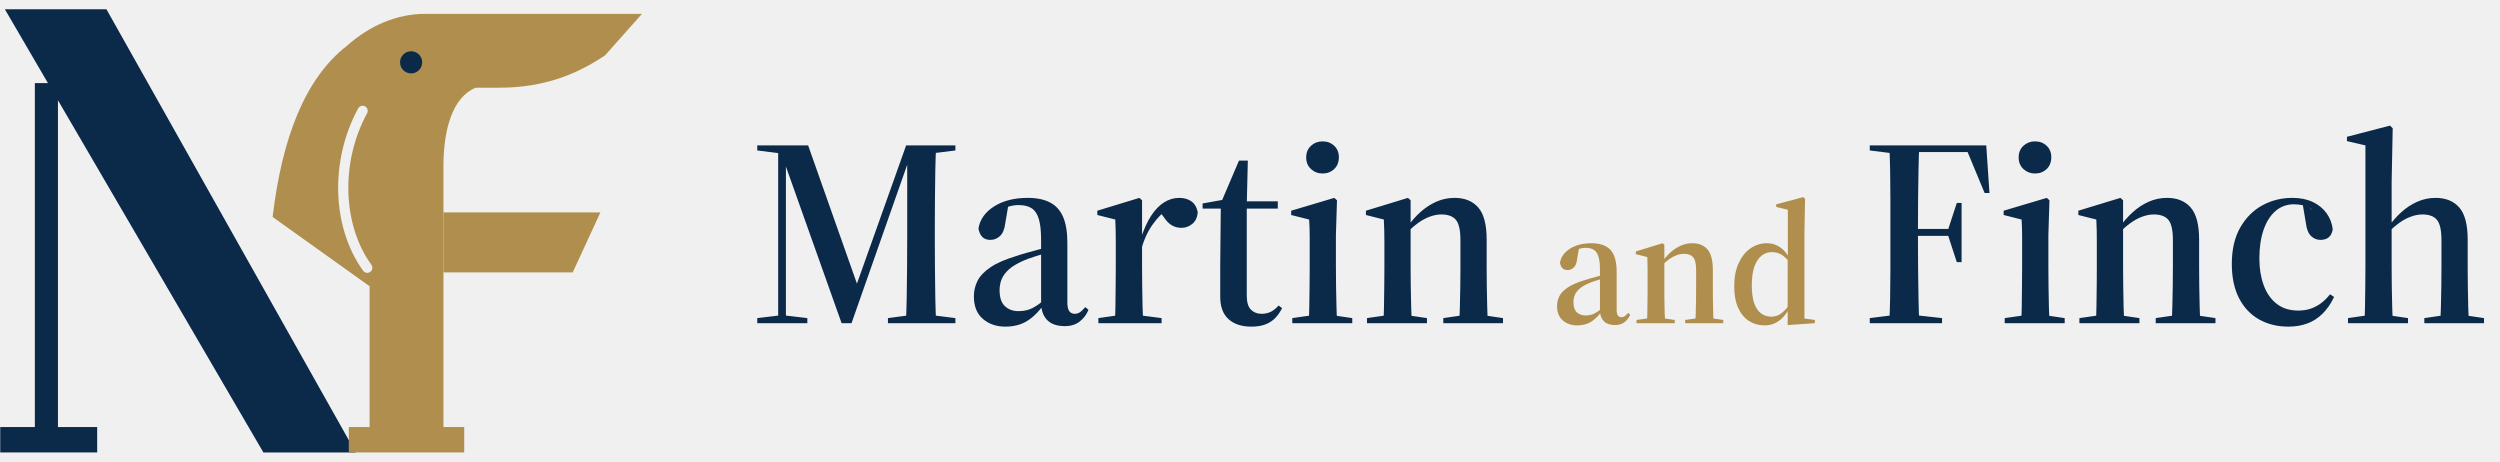
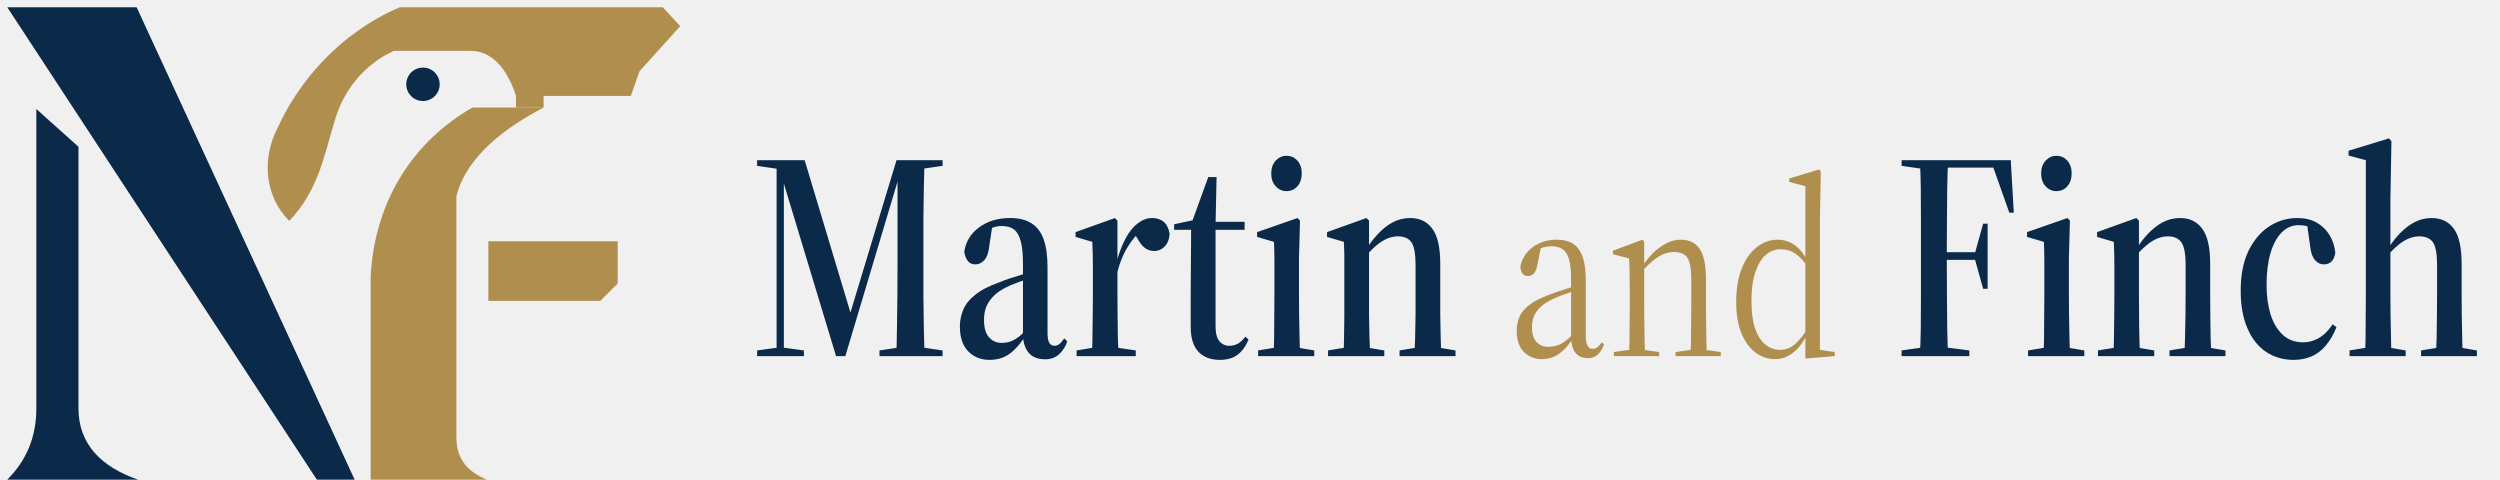
- <svg xmlns="http://www.w3.org/2000/svg" viewBox="0 0 541.4 100" width="2166" height="400" role="img" aria-label="Martin and Finch">
+ <svg xmlns="http://www.w3.org/2000/svg" viewBox="-0.5 -0.5 172 33" width="2064" height="396" role="img" aria-label="Martin and Finch">
  <g fill="#0b2a4a">
-     <path d="M1 2 H23 L77 98 H57 Z" />
-     <path d="M7.5 18 H12.5 V93 H7.5 Z" />
-     <path d="M0 92.5 H21 V98 H0 Z" />
+     <path d="M0 0 H8.9 L23.9 32.5 H21.3 Z" />
+     <path d="M2 7 L4.9 9.6 V27.6 C4.9 30 6.4 31.6 9 32.5 H0 C1.3 31.2 2 29.6 2 27.6 Z" />
  </g>
-   <mask id="mf-wing" maskUnits="userSpaceOnUse" x="0" y="0" width="140" height="100">
-     <rect width="140" height="100" fill="#fff" />
-     <path d="M79.5 58 C73 49 72.5 35 78.5 24" fill="none" stroke="#000" stroke-width="2.2" stroke-linecap="round" />
-   </mask>
-   <g fill="#b08f4e" mask="url(#mf-wing)">
-     <path d="M80 93 V62 L59 47 C61 30 66 17 75 10 C80 5.5 86 3 92 3 H139 L131 12 C125 16 118 19 108 19 H103 C98 21 96 28 96 36 V93 Z" />
-     <path d="M96 46 H130 L124 59 H96 Z" />
-     <path d="M75.5 92.5 H100.5 V98 H75.5 Z" />
+   <g fill="#b08f4e">
+     <path d="M19.4 14.7 C17.7 13 17.5 10.4 18.6 8.3 C20 5.2 22.8 1.8 27 0 H45.1 L46.3 1.3 L43.5 4.4 L42.9 6.1 H36.9 V6.9 H35 V6.1 C34.4 4.2 33.3 3 31.9 3 H26.6 C24.6 3.9 23.1 5.7 22.5 7.9 C21.8 10.2 21.4 12.6 19.4 14.7 Z" />
+     <path d="M32 6.9 H36.9 C34.4 8.2 31.6 10.2 30.9 13 V29.6 C30.9 31.2 31.8 32 33 32.5 H25 V18.5 C25.3 13.2 28 9.2 32 6.9 Z" />
+     <path d="M33.1 16.1 H42 V19 L40.8 20.2 H33.1 Z" />
  </g>
-   <circle cx="89" cy="13.5" r="2.4" fill="#0b2a4a" />
-   <path fill="#0b2a4a" d="M174.82 70L163.97 70L163.97 68.90L168.84 68.32L169.89 68.32L174.82 68.90L174.82 70ZM169.95 33.34L163.97 32.59L163.97 31.49L170.12 31.49L170.12 33.34L169.95 33.34ZM170.18 70L168.50 70L168.50 32.36L170.18 32.36L170.18 49.53L170.18 70ZM184.39 70L182.24 70L169.95 35.43L169.02 35.43L169.02 31.49L174.99 31.49L186.07 62.87L185.08 62.87L185.26 62.29L196.22 31.49L197.26 31.49L197.26 34.50L196.92 34.50L196.68 35.03L184.39 70ZM206.89 70L192.28 70L192.28 68.90L198.02 68.14L200.86 68.14L206.89 68.90L206.89 70ZM202.72 70L196.16 70Q196.28 67.68 196.34 64.61Q196.39 61.53 196.42 58.20Q196.45 54.86 196.45 51.85L196.45 51.85L196.45 31.49L202.72 31.49Q202.60 33.81 202.54 36.82Q202.48 39.84 202.46 43.06Q202.43 46.28 202.43 49.29L202.43 49.29L202.43 51.85Q202.43 54.86 202.46 58.20Q202.48 61.53 202.54 64.61Q202.60 67.68 202.72 70L202.72 70ZM200.86 33.34L198.02 33.34L198.02 31.49L206.89 31.49L206.89 32.59L200.86 33.34ZM217.74 70.75L217.74 70.75Q214.78 70.75 212.84 69.07Q210.89 67.39 210.89 64.20L210.89 64.20Q210.89 62.40 211.68 60.84Q212.46 59.27 214.46 57.91Q216.46 56.54 220.12 55.44L220.12 55.44Q221.10 55.09 222.38 54.75Q223.65 54.40 225.25 53.96Q226.84 53.53 228.58 53.12L228.58 53.12L228.58 54.17Q225.97 54.98 224.20 55.53Q222.44 56.08 221.57 56.49L221.57 56.49Q219.59 57.36 218.49 58.34Q217.39 59.33 216.93 60.43Q216.46 61.53 216.46 62.87L216.46 62.87Q216.46 65.24 217.62 66.32Q218.78 67.39 220.52 67.39L220.52 67.39Q221.62 67.39 222.55 67.13Q223.48 66.87 224.58 66.14Q225.68 65.42 227.13 63.97L227.13 63.97L227.60 66.23L225.86 66.23Q224.64 67.85 223.36 68.87Q222.09 69.88 220.70 70.32Q219.30 70.75 217.74 70.75ZM230.61 70.64L230.61 70.64Q228.12 70.64 226.84 69.39Q225.57 68.14 225.45 65.94L225.45 65.94L225.45 65.77L225.45 51.90Q225.45 49.06 224.96 47.44Q224.47 45.81 223.42 45.12Q222.38 44.42 220.58 44.42L220.58 44.42Q219.59 44.42 218.67 44.68Q217.74 44.94 216.75 45.29L216.75 45.29L218.43 44.02L217.68 48.42Q217.45 50.28 216.55 51.12Q215.65 51.96 214.49 51.96L214.49 51.96Q213.33 51.96 212.72 51.32Q212.11 50.69 211.88 49.53L211.88 49.53Q212.34 46.57 215.27 44.71Q218.20 42.86 222.55 42.86L222.55 42.86Q225.51 42.86 227.42 43.87Q229.34 44.89 230.24 47.03Q231.14 49.18 231.14 52.54L231.14 52.54L231.14 65.48Q231.14 66.87 231.57 67.42Q232.01 67.97 232.70 67.97L232.70 67.97Q233.34 67.97 233.83 67.65Q234.33 67.33 235.02 66.52L235.02 66.52L235.72 67.10Q235.08 68.67 233.80 69.65Q232.53 70.64 230.61 70.64ZM251.55 70L237.86 70L237.86 68.90L243.14 68.14L245.69 68.14L251.55 68.90L251.55 70ZM247.61 70L241.40 70Q241.52 68.61 241.55 66.43Q241.58 64.26 241.60 61.97Q241.63 59.68 241.63 57.76L241.63 57.76L241.63 55.56Q241.63 53.82 241.63 52.48Q241.63 51.15 241.60 49.96Q241.58 48.77 241.52 47.55L241.52 47.55L237.63 46.57L237.63 45.64L246.74 42.86L247.32 43.38L247.32 51.61L247.32 51.79L247.32 57.76Q247.32 59.68 247.35 61.97Q247.38 64.26 247.43 66.43Q247.49 68.61 247.61 70L247.61 70ZM246.97 54.75L246.97 54.75L246.22 51.73L247.03 51.73Q248.01 48.71 249.26 46.77Q250.51 44.83 252.07 43.84Q253.64 42.86 255.38 42.86L255.38 42.86Q256.89 42.86 257.96 43.58Q259.03 44.31 259.38 45.93L259.38 45.93Q259.27 47.61 258.22 48.48Q257.18 49.35 255.84 49.35L255.84 49.35Q254.74 49.35 253.81 48.83Q252.89 48.31 252.07 47.09L252.07 47.09L250.91 45.52L252.83 45.47Q251.20 46.34 249.49 48.80Q247.78 51.27 246.97 54.75ZM276.72 45.18L267.39 45.18L267.39 43.61L276.72 43.61L276.72 45.18ZM270.98 70.75L270.98 70.75Q267.85 70.75 266.05 69.13Q264.25 67.51 264.25 64.26L264.25 64.26Q264.25 62.52 264.25 61.13Q264.25 59.73 264.25 57.65L264.25 57.65L264.37 45.18L260.43 45.18L260.43 44.07L266.23 43.03L264.25 44.31L268.31 34.79L270.23 34.79L270.00 44.31L270.00 44.71L270.00 64.03Q270.00 66.17 270.90 67.07Q271.79 67.97 273.19 67.97L273.19 67.97Q274.35 67.97 275.25 67.51Q276.14 67.04 276.90 66.17L276.90 66.17L277.65 66.75Q277.01 68.03 276.12 68.93Q275.22 69.83 273.97 70.29Q272.72 70.75 270.98 70.75ZM292.85 70L279.86 70L279.86 68.90L285.13 68.14L287.69 68.14L292.85 68.90L292.85 70ZM289.60 70L283.39 70Q283.51 68.61 283.54 66.43Q283.57 64.26 283.60 61.97Q283.63 59.68 283.63 57.76L283.63 57.76L283.63 55.56Q283.63 52.95 283.63 51.18Q283.63 49.41 283.51 47.55L283.51 47.55L279.62 46.57L279.62 45.64L288.96 42.86L289.54 43.38L289.31 50.86L289.31 57.76Q289.31 59.68 289.34 61.97Q289.37 64.26 289.43 66.43Q289.48 68.61 289.60 70L289.60 70ZM286.41 37.58L286.41 37.58Q284.96 37.58 283.92 36.62Q282.87 35.66 282.87 34.10L282.87 34.10Q282.87 32.53 283.92 31.57Q284.96 30.62 286.41 30.62L286.41 30.62Q287.92 30.62 288.93 31.57Q289.95 32.53 289.95 34.04L289.95 34.04Q289.95 35.66 288.93 36.62Q287.92 37.58 286.41 37.58ZM309.03 70L296.04 70L296.04 68.90L301.32 68.14L303.87 68.14L309.03 68.90L309.03 70ZM305.78 70L299.58 70Q299.69 68.61 299.72 66.43Q299.75 64.26 299.78 61.97Q299.81 59.68 299.81 57.76L299.81 57.76L299.81 55.56Q299.81 53.82 299.81 52.48Q299.81 51.15 299.78 49.96Q299.75 48.77 299.69 47.55L299.69 47.55L295.81 46.57L295.81 45.64L304.91 42.86L305.49 43.38L305.49 49.00L305.49 49.12L305.49 57.76Q305.49 59.68 305.52 61.97Q305.55 64.26 305.61 66.43Q305.67 68.61 305.78 70L305.78 70ZM325.50 70L312.57 70L312.57 68.90L317.79 68.14L320.34 68.14L325.50 68.90L325.50 70ZM322.25 70L315.99 70Q316.11 68.61 316.16 66.43Q316.22 64.26 316.25 61.97Q316.28 59.68 316.28 57.76L316.28 57.76L316.28 52.02Q316.28 48.77 315.29 47.61Q314.31 46.45 312.16 46.45L312.16 46.45Q310.94 46.45 309.67 46.92Q308.39 47.38 307.14 48.28Q305.90 49.18 304.62 50.45L304.62 50.45L304.33 49.29L304.68 49.29Q305.96 47.44 307.55 45.99Q309.15 44.54 311.03 43.70Q312.92 42.86 315.00 42.86L315.00 42.86Q318.31 42.86 320.14 44.94Q321.96 47.03 321.96 51.90L321.96 51.90L321.96 57.76Q321.96 59.68 321.99 61.97Q322.02 64.26 322.08 66.43Q322.14 68.61 322.25 70L322.25 70Z" />
-   <path fill="#b08f4e" d="M341.58 70.48L341.58 70.48Q339.69 70.48 338.45 69.41Q337.21 68.33 337.21 66.30L337.21 66.30Q337.21 65.15 337.71 64.15Q338.21 63.16 339.49 62.29Q340.76 61.42 343.09 60.71L343.09 60.71Q343.72 60.49 344.54 60.27Q345.35 60.05 346.37 59.77Q347.38 59.49 348.50 59.23L348.50 59.23L348.50 59.90Q346.83 60.42 345.70 60.77Q344.57 61.12 344.02 61.38L344.02 61.38Q342.76 61.93 342.06 62.56Q341.35 63.19 341.06 63.90Q340.76 64.60 340.76 65.45L340.76 65.45Q340.76 66.97 341.50 67.65Q342.24 68.33 343.35 68.33L343.35 68.33Q344.06 68.33 344.65 68.17Q345.24 68.00 345.94 67.54Q346.64 67.08 347.57 66.15L347.57 66.15L347.87 67.59L346.76 67.59Q345.98 68.63 345.17 69.28Q344.35 69.93 343.46 70.20Q342.57 70.48 341.58 70.48ZM349.79 70.41L349.79 70.41Q348.20 70.41 347.38 69.61Q346.57 68.82 346.50 67.41L346.50 67.41L346.50 67.30L346.50 58.46Q346.50 56.64 346.18 55.61Q345.87 54.57 345.20 54.13Q344.54 53.68 343.39 53.68L343.39 53.68Q342.76 53.68 342.17 53.85Q341.58 54.02 340.95 54.24L340.95 54.24L342.02 53.42L341.54 56.24Q341.39 57.42 340.82 57.96Q340.24 58.49 339.50 58.49L339.50 58.49Q338.76 58.49 338.38 58.09Q337.99 57.68 337.84 56.94L337.84 56.94Q338.13 55.05 340.00 53.87Q341.87 52.68 344.65 52.68L344.65 52.68Q346.53 52.68 347.75 53.33Q348.98 53.98 349.55 55.35Q350.12 56.72 350.12 58.86L350.12 58.86L350.12 67.11Q350.12 68.00 350.40 68.35Q350.68 68.70 351.12 68.70L351.12 68.70Q351.53 68.70 351.84 68.50Q352.16 68.30 352.60 67.78L352.60 67.78L353.05 68.15Q352.64 69.15 351.82 69.78Q351.01 70.41 349.79 70.41ZM362.70 70L354.42 70L354.42 69.30L357.78 68.82L359.41 68.82L362.70 69.30L362.70 70ZM360.63 70L356.67 70Q356.75 69.11 356.76 67.72Q356.78 66.34 356.80 64.88Q356.82 63.41 356.82 62.19L356.82 62.19L356.82 60.79Q356.82 59.68 356.82 58.83Q356.82 57.98 356.80 57.22Q356.78 56.46 356.75 55.68L356.75 55.68L354.27 55.05L354.27 54.46L360.08 52.68L360.45 53.02L360.45 56.61L360.45 56.68L360.45 62.19Q360.45 63.41 360.46 64.88Q360.48 66.34 360.52 67.72Q360.56 69.11 360.63 70L360.63 70ZM373.21 70L364.96 70L364.96 69.30L368.29 68.82L369.92 68.82L373.21 69.30L373.21 70ZM371.14 70L367.14 70Q367.22 69.11 367.25 67.72Q367.29 66.34 367.31 64.88Q367.33 63.41 367.33 62.19L367.33 62.19L367.33 58.53Q367.33 56.46 366.70 55.72Q366.07 54.98 364.70 54.98L364.70 54.98Q363.92 54.98 363.11 55.27Q362.30 55.57 361.50 56.14Q360.70 56.72 359.89 57.53L359.89 57.53L359.71 56.79L359.93 56.79Q360.74 55.61 361.76 54.68Q362.78 53.76 363.98 53.22Q365.18 52.68 366.51 52.68L366.51 52.68Q368.62 52.68 369.79 54.02Q370.95 55.35 370.95 58.46L370.95 58.46L370.95 62.19Q370.95 63.41 370.97 64.88Q370.99 66.34 371.03 67.72Q371.06 69.11 371.14 70L371.14 70ZM382.13 70.48L382.13 70.48Q380.28 70.48 378.80 69.54Q377.32 68.59 376.45 66.71Q375.58 64.82 375.58 62.01L375.58 62.01Q375.58 59.09 376.54 56.99Q377.50 54.90 379.11 53.79Q380.72 52.68 382.68 52.68L382.68 52.68Q383.68 52.68 384.59 53.05Q385.50 53.42 386.29 54.20Q387.09 54.98 387.72 56.31L387.72 56.31L388.20 56.31L387.86 57.09Q386.72 55.72 385.83 55.16Q384.94 54.61 383.65 54.61L383.65 54.61Q382.50 54.61 381.52 55.37Q380.54 56.13 379.96 57.72Q379.39 59.31 379.39 61.82L379.39 61.82Q379.39 64.23 379.93 65.73Q380.46 67.22 381.44 67.91Q382.42 68.59 383.65 68.59L383.65 68.59Q384.90 68.59 385.90 67.78Q386.90 66.97 387.75 65.71L387.75 65.71L387.97 66.63L387.57 66.63Q387.01 67.78 386.22 68.65Q385.42 69.52 384.40 70Q383.39 70.48 382.13 70.48ZM393.04 70L387.16 70.41L387.16 67.00L387.16 66.89L387.16 56.05L387.20 55.68L387.20 45.43L384.68 44.84L384.68 44.25L390.53 42.69L390.93 43.06L390.79 50.46L390.79 69.00L393.04 69.30L393.04 70Z" />
-   <path fill="#0b2a4a" d="M420.60 70L404.94 70L404.94 68.90L410.97 68.14L413.76 68.14L420.60 68.90L420.60 70ZM415.67 70L409.17 70Q409.29 67.68 409.35 64.61Q409.41 61.53 409.41 58.20Q409.41 54.86 409.41 51.85L409.41 51.85L409.41 49.29Q409.41 46.28 409.41 43.03Q409.41 39.78 409.35 36.80Q409.29 33.81 409.17 31.49L409.17 31.49L415.67 31.49Q415.55 33.81 415.50 36.82Q415.44 39.84 415.41 43.06Q415.38 46.28 415.38 49.29L415.38 49.29L415.38 51.85Q415.38 54.86 415.41 58.20Q415.44 61.53 415.50 64.61Q415.55 67.68 415.67 70L415.67 70ZM422.69 51.09L412.48 51.09L412.48 49.58L422.69 49.58L422.69 51.09ZM424.83 56.78L423.79 56.78L421.88 50.92L421.88 49.82L423.79 43.96L424.83 43.96L424.83 56.78ZM410.97 33.34L404.94 32.59L404.94 31.49L413.76 31.49L413.76 33.34L410.97 33.34ZM430.87 41.81L429.82 41.81L425.82 32.18L427.97 32.94L411.96 32.94L411.96 31.49L430.17 31.49L430.87 41.81ZM447.16 70L434.17 70L434.17 68.90L439.45 68.14L442.00 68.14L447.16 68.90L447.16 70ZM443.92 70L437.71 70Q437.83 68.61 437.86 66.43Q437.88 64.26 437.91 61.97Q437.94 59.68 437.94 57.76L437.94 57.76L437.94 55.56Q437.94 52.95 437.94 51.18Q437.94 49.41 437.83 47.55L437.83 47.55L433.94 46.57L433.94 45.64L443.28 42.86L443.86 43.38L443.63 50.86L443.63 57.76Q443.63 59.68 443.66 61.97Q443.68 64.26 443.74 66.43Q443.80 68.61 443.92 70L443.92 70ZM440.73 37.58L440.73 37.58Q439.28 37.58 438.23 36.62Q437.19 35.66 437.19 34.10L437.19 34.10Q437.19 32.53 438.23 31.57Q439.28 30.62 440.73 30.62L440.73 30.62Q442.23 30.62 443.25 31.57Q444.26 32.53 444.26 34.04L444.26 34.04Q444.26 35.66 443.25 36.62Q442.23 37.58 440.73 37.58ZM463.35 70L450.35 70L450.35 68.90L455.63 68.14L458.18 68.14L463.35 68.90L463.35 70ZM460.10 70L453.89 70Q454.01 68.61 454.04 66.43Q454.07 64.26 454.10 61.97Q454.12 59.68 454.12 57.76L454.12 57.76L454.12 55.56Q454.12 53.82 454.12 52.48Q454.12 51.15 454.10 49.96Q454.07 48.77 454.01 47.55L454.01 47.55L450.12 46.57L450.12 45.64L459.23 42.86L459.81 43.38L459.81 49.00L459.81 49.12L459.81 57.76Q459.81 59.68 459.84 61.97Q459.87 64.26 459.92 66.43Q459.98 68.61 460.10 70L460.10 70ZM479.82 70L466.88 70L466.88 68.90L472.10 68.14L474.66 68.14L479.82 68.90L479.82 70ZM476.57 70L470.31 70Q470.42 68.61 470.48 66.43Q470.54 64.26 470.57 61.97Q470.60 59.68 470.60 57.76L470.60 57.76L470.60 52.02Q470.60 48.77 469.61 47.61Q468.62 46.45 466.48 46.45L466.48 46.45Q465.26 46.45 463.98 46.92Q462.71 47.38 461.46 48.28Q460.21 49.18 458.94 50.45L458.94 50.45L458.65 49.29L459.00 49.29Q460.27 47.44 461.87 45.99Q463.46 44.54 465.35 43.70Q467.23 42.86 469.32 42.86L469.32 42.86Q472.63 42.86 474.45 44.94Q476.28 47.03 476.28 51.90L476.28 51.90L476.28 57.76Q476.28 59.68 476.31 61.97Q476.34 64.26 476.40 66.43Q476.45 68.61 476.57 70L476.57 70ZM495.59 70.75L495.59 70.75Q492.06 70.75 489.27 69.19Q486.49 67.62 484.92 64.58Q483.36 61.53 483.36 57.18L483.36 57.18Q483.36 52.48 485.18 49.29Q487.01 46.10 489.97 44.48Q492.93 42.86 496.46 42.86L496.46 42.86Q499.02 42.86 500.90 43.75Q502.79 44.65 503.89 46.19Q504.99 47.73 505.22 49.64L505.22 49.64Q505.05 50.80 504.38 51.38Q503.71 51.96 502.55 51.96L502.55 51.96Q501.39 51.96 500.52 51.12Q499.65 50.28 499.42 48.42L499.42 48.42L498.67 43.96L500.99 45.58Q500.00 44.71 498.90 44.48Q497.80 44.25 496.81 44.25L496.81 44.25Q494.55 44.25 492.87 45.67Q491.19 47.09 490.26 49.73Q489.33 52.37 489.33 56.02L489.33 56.02Q489.33 59.21 490.26 61.76Q491.19 64.32 493.07 65.80Q494.96 67.27 497.74 67.27L497.74 67.27Q499.25 67.27 500.50 66.84Q501.74 66.40 502.76 65.62Q503.77 64.84 504.64 63.74L504.64 63.74L505.51 64.32Q504.47 66.52 502.99 67.97Q501.51 69.42 499.65 70.09Q497.80 70.75 495.59 70.75ZM521.52 70L508.53 70L508.53 68.90L513.81 68.14L516.36 68.14L521.52 68.90L521.52 70ZM518.27 70L512.07 70Q512.18 68.61 512.21 66.43Q512.24 64.26 512.27 61.97Q512.30 59.68 512.30 57.76L512.30 57.76L512.30 31.49L508.30 30.56L508.30 29.63L517.63 27.20L518.21 27.78L517.98 39.38L517.98 48.77L517.98 48.89L517.98 57.76Q517.98 59.68 518.01 61.97Q518.04 64.26 518.10 66.43Q518.16 68.61 518.27 70L518.27 70ZM537.99 70L525.06 70L525.06 68.90L530.28 68.14L532.83 68.14L537.99 68.90L537.99 70ZM534.74 70L528.48 70Q528.60 68.61 528.65 66.43Q528.71 64.26 528.74 61.97Q528.77 59.68 528.77 57.76L528.77 57.76L528.77 52.02Q528.77 48.77 527.78 47.61Q526.80 46.45 524.65 46.45L524.65 46.45Q523.43 46.45 522.16 46.92Q520.88 47.38 519.63 48.28Q518.39 49.18 517.11 50.45L517.11 50.45L516.82 49.29L517.17 49.29Q518.45 47.44 520.04 45.99Q521.64 44.54 523.52 43.70Q525.41 42.86 527.49 42.86L527.49 42.86Q530.80 42.86 532.63 44.94Q534.45 47.03 534.45 51.90L534.45 51.90L534.45 57.76Q534.45 59.68 534.48 61.97Q534.51 64.26 534.57 66.43Q534.63 68.61 534.74 70L534.74 70Z" />
+   <circle cx="28.6" cy="5.3" r="1.15" fill="#0b2a4a" />
+   <path fill="#0b2a4a" d="M54.81 24.00L51.59 24.00L51.59 23.61L53.04 23.41L53.35 23.41L54.81 23.61L54.81 24.00ZM53.36 11.17L51.59 10.91L51.59 10.52L53.42 10.52L53.42 11.17L53.36 11.17ZM53.43 24.00L52.93 24.00L52.93 10.83L53.43 10.83L53.43 16.83L53.43 24.00ZM57.66 24.00L57.02 24.00L53.36 11.90L53.09 11.90L53.09 10.52L54.86 10.52L58.16 21.50L57.87 21.50L57.92 21.30L61.18 10.52L61.49 10.52L61.49 11.58L61.39 11.58L61.32 11.76L57.66 24.00ZM64.35 24.00L60.01 24.00L60.01 23.61L61.71 23.35L62.56 23.35L64.35 23.61L64.35 24.00ZM63.11 24.00L61.16 24.00Q61.20 23.19 61.21 22.11Q61.23 21.04 61.24 19.87Q61.25 18.70 61.25 17.65L61.25 17.65L61.25 10.52L63.11 10.52Q63.08 11.33 63.06 12.39Q63.04 13.44 63.03 14.57Q63.03 15.70 63.03 16.75L63.03 16.75L63.03 17.65Q63.03 18.70 63.03 19.87Q63.04 21.04 63.06 22.11Q63.08 23.19 63.11 24.00L63.11 24.00ZM62.56 11.17L61.71 11.17L61.71 10.52L64.35 10.52L64.35 10.91L62.56 11.17ZM67.58 24.26L67.58 24.26Q66.70 24.26 66.12 23.68Q65.54 23.09 65.54 21.97L65.54 21.97Q65.54 21.34 65.78 20.79Q66.01 20.24 66.61 19.77Q67.20 19.29 68.29 18.91L68.29 18.91Q68.58 18.78 68.96 18.66Q69.34 18.54 69.82 18.39Q70.29 18.24 70.81 18.09L70.81 18.09L70.81 18.46Q70.03 18.74 69.50 18.94Q68.98 19.13 68.72 19.27L68.72 19.27Q68.13 19.57 67.81 19.92Q67.48 20.27 67.34 20.65Q67.20 21.04 67.20 21.50L67.20 21.50Q67.20 22.34 67.55 22.71Q67.89 23.09 68.41 23.09L68.41 23.09Q68.74 23.09 69.01 23.00Q69.29 22.90 69.62 22.65Q69.94 22.40 70.38 21.89L70.38 21.89L70.51 22.68L70.00 22.68Q69.63 23.25 69.25 23.60Q68.87 23.96 68.46 24.11Q68.05 24.26 67.58 24.26ZM71.41 24.22L71.41 24.22Q70.67 24.22 70.29 23.79Q69.91 23.35 69.88 22.58L69.88 22.58L69.88 22.52L69.88 17.67Q69.88 16.67 69.73 16.10Q69.58 15.54 69.27 15.29Q68.96 15.05 68.43 15.05L68.43 15.05Q68.13 15.05 67.86 15.14Q67.58 15.23 67.29 15.35L67.29 15.35L67.79 14.91L67.56 16.45Q67.49 17.10 67.23 17.39Q66.96 17.69 66.61 17.69L66.61 17.69Q66.27 17.69 66.09 17.46Q65.91 17.24 65.84 16.83L65.84 16.83Q65.98 15.80 66.85 15.15Q67.72 14.50 69.01 14.50L69.01 14.50Q69.89 14.50 70.46 14.86Q71.03 15.21 71.30 15.96Q71.57 16.71 71.57 17.89L71.57 17.89L71.57 22.42Q71.57 22.90 71.70 23.10Q71.83 23.29 72.03 23.29L72.03 23.29Q72.22 23.29 72.37 23.18Q72.52 23.07 72.72 22.78L72.72 22.78L72.93 22.99Q72.74 23.53 72.36 23.88Q71.98 24.22 71.41 24.22ZM77.64 24.00L73.57 24.00L73.57 23.61L75.14 23.35L75.90 23.35L77.64 23.61L77.64 24.00ZM76.47 24.00L74.62 24.00Q74.65 23.51 74.66 22.75Q74.67 21.99 74.68 21.19Q74.69 20.39 74.69 19.72L74.69 19.72L74.69 18.95Q74.69 18.34 74.69 17.87Q74.69 17.40 74.68 16.99Q74.67 16.57 74.65 16.14L74.65 16.14L73.50 15.80L73.50 15.47L76.21 14.50L76.38 14.68L76.38 17.57L76.38 17.63L76.38 19.72Q76.38 20.39 76.39 21.19Q76.40 21.99 76.41 22.75Q76.43 23.51 76.47 24.00L76.47 24.00ZM76.28 18.66L76.28 18.66L76.05 17.61L76.29 17.61Q76.59 16.55 76.96 15.87Q77.33 15.19 77.80 14.85Q78.26 14.50 78.78 14.50L78.78 14.50Q79.23 14.50 79.55 14.75Q79.87 15.01 79.97 15.58L79.97 15.58Q79.93 16.16 79.62 16.47Q79.31 16.77 78.92 16.77L78.92 16.77Q78.59 16.77 78.31 16.59Q78.04 16.41 77.80 15.98L77.80 15.98L77.45 15.43L78.02 15.41Q77.54 15.72 77.03 16.58Q76.52 17.44 76.28 18.66ZM85.13 15.31L82.35 15.31L82.35 14.76L85.13 14.76L85.13 15.31ZM83.42 24.26L83.42 24.26Q82.49 24.26 81.95 23.70Q81.42 23.13 81.42 21.99L81.42 21.99Q81.42 21.38 81.42 20.89Q81.42 20.41 81.42 19.68L81.42 19.68L81.45 15.31L80.28 15.31L80.28 14.93L82.00 14.56L81.42 15.01L82.63 11.68L83.20 11.68L83.13 15.01L83.13 15.15L83.13 21.91Q83.13 22.66 83.39 22.97Q83.66 23.29 84.08 23.29L84.08 23.29Q84.42 23.29 84.69 23.13Q84.96 22.96 85.18 22.66L85.18 22.66L85.40 22.86Q85.21 23.31 84.95 23.62Q84.68 23.94 84.31 24.10Q83.94 24.26 83.42 24.26ZM89.92 24.00L86.06 24.00L86.06 23.61L87.63 23.35L88.39 23.35L89.92 23.61L89.92 24.00ZM88.96 24.00L87.11 24.00Q87.15 23.51 87.16 22.75Q87.16 21.99 87.17 21.19Q87.18 20.39 87.18 19.72L87.18 19.72L87.18 18.95Q87.18 18.03 87.18 17.41Q87.18 16.79 87.15 16.14L87.15 16.14L85.99 15.80L85.99 15.47L88.77 14.50L88.94 14.68L88.87 17.30L88.87 19.72Q88.87 20.39 88.88 21.19Q88.89 21.99 88.91 22.75Q88.92 23.51 88.96 24.00L88.96 24.00ZM88.01 12.65L88.01 12.65Q87.58 12.65 87.27 12.32Q86.96 11.98 86.96 11.44L86.96 11.44Q86.96 10.89 87.27 10.55Q87.58 10.22 88.01 10.22L88.01 10.22Q88.46 10.22 88.76 10.55Q89.06 10.89 89.06 11.41L89.06 11.41Q89.06 11.98 88.76 12.32Q88.46 12.65 88.01 12.65ZM94.74 24.00L90.87 24.00L90.87 23.61L92.44 23.35L93.20 23.35L94.74 23.61L94.74 24.00ZM93.77 24.00L91.93 24.00Q91.96 23.51 91.97 22.75Q91.98 21.99 91.99 21.19Q91.99 20.39 91.99 19.72L91.99 19.72L91.99 18.95Q91.99 18.34 91.99 17.87Q91.99 17.40 91.99 16.99Q91.98 16.57 91.96 16.14L91.96 16.14L90.80 15.80L90.80 15.47L93.51 14.50L93.69 14.68L93.69 16.65L93.69 16.69L93.69 19.72Q93.69 20.39 93.69 21.19Q93.70 21.99 93.72 22.75Q93.74 23.51 93.77 24.00L93.77 24.00ZM99.64 24.00L95.79 24.00L95.79 23.61L97.34 23.35L98.10 23.35L99.64 23.61L99.64 24.00ZM98.67 24.00L96.81 24.00Q96.84 23.51 96.86 22.75Q96.88 21.99 96.89 21.19Q96.89 20.39 96.89 19.72L96.89 19.72L96.89 17.71Q96.89 16.57 96.60 16.16Q96.31 15.76 95.67 15.76L95.67 15.76Q95.31 15.76 94.93 15.92Q94.55 16.08 94.18 16.40Q93.81 16.71 93.43 17.16L93.43 17.16L93.34 16.75L93.44 16.75Q93.82 16.10 94.30 15.60Q94.77 15.09 95.33 14.79Q95.89 14.50 96.52 14.50L96.52 14.50Q97.50 14.50 98.04 15.23Q98.59 15.96 98.59 17.67L98.59 17.67L98.59 19.72Q98.59 20.39 98.59 21.19Q98.60 21.99 98.62 22.75Q98.64 23.51 98.67 24.00L98.67 24.00Z" />
+   <path fill="#b08f4e" d="M105.59 24.21L105.59 24.21Q104.86 24.21 104.35 23.72Q103.85 23.22 103.85 22.27L103.85 22.27Q103.85 21.79 104.01 21.36Q104.18 20.93 104.64 20.54Q105.10 20.15 106.00 19.81L106.00 19.81Q106.22 19.72 106.52 19.62Q106.82 19.51 107.23 19.38Q107.63 19.25 108.15 19.11L108.15 19.11L108.15 19.39Q107.40 19.65 106.94 19.82Q106.49 19.99 106.28 20.10L106.28 20.10Q105.66 20.41 105.37 20.74Q105.08 21.07 104.99 21.38Q104.90 21.69 104.90 21.98L104.90 21.98Q104.90 22.72 105.22 23.04Q105.54 23.36 106.02 23.36L106.02 23.36Q106.34 23.36 106.62 23.27Q106.91 23.19 107.23 22.94Q107.56 22.69 108.01 22.17L108.01 22.17L108.12 22.83L107.68 22.83Q107.37 23.31 107.03 23.62Q106.70 23.93 106.34 24.07Q105.97 24.21 105.59 24.21ZM108.75 24.14L108.75 24.14Q108.18 24.14 107.89 23.77Q107.60 23.40 107.59 22.71L107.59 22.71L107.59 22.67L107.59 18.68Q107.59 17.84 107.45 17.35Q107.31 16.85 107.01 16.65Q106.71 16.44 106.24 16.44L106.24 16.44Q105.96 16.44 105.69 16.52Q105.42 16.59 105.13 16.71L105.13 16.71L105.54 16.39L105.26 17.77Q105.20 18.11 105.04 18.30Q104.87 18.49 104.62 18.49L104.62 18.49Q104.37 18.49 104.25 18.32Q104.13 18.15 104.10 17.85L104.10 17.85Q104.26 17.01 104.96 16.50Q105.66 15.99 106.61 15.99L106.61 15.99Q107.29 15.99 107.73 16.27Q108.17 16.56 108.38 17.16Q108.60 17.77 108.60 18.72L108.60 18.72L108.60 22.57Q108.60 23.10 108.73 23.30Q108.85 23.50 109.06 23.50L109.06 23.50Q109.25 23.50 109.39 23.40Q109.52 23.29 109.71 23.05L109.71 23.05L109.86 23.19Q109.71 23.60 109.45 23.87Q109.18 24.14 108.75 24.14ZM113.65 24.00L110.53 24.00L110.53 23.72L111.95 23.52L112.24 23.52L113.65 23.72L113.65 24.00ZM112.68 24.00L111.57 24.00Q111.60 23.60 111.61 22.95Q111.61 22.29 111.62 21.59Q111.63 20.89 111.63 20.34L111.63 20.34L111.63 19.55Q111.63 19.06 111.62 18.68Q111.61 18.30 111.61 17.97Q111.60 17.63 111.58 17.28L111.58 17.28L110.47 16.99L110.47 16.75L112.50 15.99L112.62 16.13L112.62 17.82L112.62 17.85L112.62 20.34Q112.62 20.89 112.63 21.59Q112.64 22.29 112.65 22.95Q112.67 23.60 112.68 24.00L112.68 24.00ZM117.89 24.00L114.78 24.00L114.78 23.72L116.20 23.52L116.47 23.52L117.89 23.72L117.89 24.00ZM116.93 24.00L115.80 24.00Q115.83 23.60 115.84 22.95Q115.84 22.29 115.85 21.59Q115.86 20.89 115.86 20.34L115.86 20.34L115.86 18.73Q115.86 17.61 115.58 17.22Q115.31 16.84 114.66 16.84L114.66 16.84Q114.30 16.84 113.95 16.98Q113.60 17.13 113.25 17.41Q112.90 17.70 112.52 18.10L112.52 18.10L112.40 17.85L112.46 17.85Q112.76 17.41 113.17 16.97Q113.59 16.54 114.09 16.27Q114.60 15.99 115.13 15.99L115.13 15.99Q115.98 15.99 116.42 16.60Q116.87 17.22 116.87 18.73L116.87 18.73L116.87 20.34Q116.87 20.89 116.88 21.59Q116.88 22.29 116.90 22.95Q116.91 23.60 116.93 24.00L116.93 24.00ZM121.63 24.21L121.63 24.21Q120.91 24.21 120.30 23.77Q119.69 23.33 119.32 22.45Q118.95 21.58 118.95 20.27L118.95 20.27Q118.95 18.91 119.34 17.95Q119.73 16.99 120.39 16.49Q121.04 15.99 121.81 15.99L121.81 15.99Q122.21 15.99 122.59 16.15Q122.97 16.30 123.30 16.65Q123.64 16.99 123.91 17.58L123.91 17.58L124.11 17.58L124.01 18.01Q123.46 17.25 123.02 16.95Q122.58 16.65 121.98 16.65L121.98 16.65Q121.44 16.65 120.99 17.03Q120.54 17.42 120.27 18.22Q120.00 19.01 120.00 20.20L120.00 20.20Q120.00 21.36 120.25 22.10Q120.51 22.84 120.96 23.21Q121.41 23.57 121.98 23.57L121.98 23.57Q122.58 23.57 123.06 23.12Q123.53 22.67 123.95 21.96L123.95 21.96L124.04 22.46L123.85 22.46Q123.62 22.95 123.30 23.34Q122.97 23.74 122.55 23.97Q122.14 24.21 121.63 24.21ZM125.73 24.00L123.71 24.17L123.71 22.53L123.71 22.48L123.71 17.51L123.71 17.37L123.71 12.31L122.60 12.02L122.60 11.78L124.65 11.16L124.77 11.29L124.71 14.68L124.71 23.57L125.73 23.72L125.73 24.00Z" />
+   <path fill="#0b2a4a" d="M134.99 24.00L130.33 24.00L130.33 23.61L132.13 23.35L132.96 23.35L134.99 23.61L134.99 24.00ZM133.53 24.00L131.59 24.00Q131.63 23.19 131.65 22.11Q131.66 21.04 131.66 19.87Q131.66 18.70 131.66 17.65L131.66 17.65L131.66 16.75Q131.66 15.70 131.66 14.56Q131.66 13.42 131.65 12.38Q131.63 11.33 131.59 10.52L131.59 10.52L133.53 10.52Q133.49 11.33 133.47 12.39Q133.46 13.44 133.45 14.57Q133.44 15.70 133.44 16.75L133.44 16.75L133.44 17.65Q133.44 18.70 133.45 19.87Q133.46 21.04 133.47 22.11Q133.49 23.19 133.53 24.00L133.53 24.00ZM135.61 17.38L132.58 17.38L132.58 16.85L135.61 16.85L135.61 17.38ZM136.25 19.37L135.94 19.37L135.37 17.32L135.37 16.94L135.94 14.89L136.25 14.89L136.25 19.37ZM132.13 11.17L130.33 10.91L130.33 10.52L132.96 10.52L132.96 11.17L132.13 11.17ZM138.05 14.13L137.74 14.13L136.55 10.77L137.18 11.03L132.42 11.03L132.42 10.52L137.84 10.52L138.05 14.13ZM142.90 24.00L139.03 24.00L139.03 23.61L140.60 23.35L141.36 23.35L142.90 23.61L142.90 24.00ZM141.93 24.00L140.08 24.00Q140.12 23.51 140.13 22.75Q140.13 21.99 140.14 21.19Q140.15 20.39 140.15 19.72L140.15 19.72L140.15 18.95Q140.15 18.03 140.15 17.41Q140.15 16.79 140.12 16.14L140.12 16.14L138.96 15.80L138.96 15.47L141.74 14.50L141.91 14.68L141.84 17.30L141.84 19.72Q141.84 20.39 141.85 21.19Q141.86 21.99 141.88 22.75Q141.89 23.51 141.93 24.00L141.93 24.00ZM140.98 12.65L140.98 12.65Q140.55 12.65 140.24 12.32Q139.93 11.98 139.93 11.44L139.93 11.44Q139.93 10.89 140.24 10.55Q140.55 10.22 140.98 10.22L140.98 10.22Q141.43 10.22 141.73 10.55Q142.03 10.89 142.03 11.41L142.03 11.41Q142.03 11.98 141.73 12.32Q141.43 12.65 140.98 12.65ZM147.71 24.00L143.84 24.00L143.84 23.61L145.41 23.35L146.17 23.35L147.71 23.61L147.71 24.00ZM146.74 24.00L144.90 24.00Q144.93 23.51 144.94 22.75Q144.95 21.99 144.96 21.19Q144.97 20.39 144.97 19.72L144.97 19.72L144.97 18.95Q144.97 18.34 144.97 17.87Q144.97 17.40 144.96 16.99Q144.95 16.57 144.93 16.14L144.93 16.14L143.78 15.80L143.78 15.47L146.48 14.50L146.66 14.68L146.66 16.65L146.66 16.69L146.66 19.72Q146.66 20.39 146.67 21.19Q146.67 21.99 146.69 22.75Q146.71 23.51 146.74 24.00L146.74 24.00ZM152.61 24.00L148.76 24.00L148.76 23.61L150.31 23.35L151.07 23.35L152.61 23.61L152.61 24.00ZM151.64 24.00L149.78 24.00Q149.81 23.51 149.83 22.75Q149.85 21.99 149.86 21.19Q149.87 20.39 149.87 19.72L149.87 19.72L149.87 17.71Q149.87 16.57 149.57 16.16Q149.28 15.76 148.64 15.76L148.64 15.76Q148.28 15.76 147.90 15.92Q147.52 16.08 147.15 16.40Q146.78 16.71 146.40 17.16L146.40 17.16L146.31 16.75L146.41 16.75Q146.79 16.10 147.27 15.60Q147.74 15.09 148.30 14.79Q148.86 14.50 149.49 14.50L149.49 14.50Q150.47 14.50 151.01 15.23Q151.56 15.96 151.56 17.67L151.56 17.67L151.56 19.72Q151.56 20.39 151.57 21.19Q151.57 21.99 151.59 22.75Q151.61 23.51 151.64 24.00L151.64 24.00ZM157.30 24.26L157.30 24.26Q156.25 24.26 155.42 23.72Q154.59 23.17 154.13 22.10Q153.66 21.04 153.66 19.51L153.66 19.51Q153.66 17.87 154.20 16.75Q154.75 15.64 155.63 15.07Q156.51 14.50 157.56 14.50L157.56 14.50Q158.32 14.50 158.88 14.81Q159.44 15.13 159.77 15.67Q160.10 16.21 160.17 16.88L160.17 16.88Q160.11 17.28 159.92 17.48Q159.72 17.69 159.37 17.69L159.37 17.69Q159.03 17.69 158.77 17.39Q158.51 17.10 158.44 16.45L158.44 16.45L158.22 14.89L158.91 15.45Q158.61 15.15 158.29 15.07Q157.96 14.99 157.66 14.99L157.66 14.99Q156.99 14.99 156.49 15.48Q155.99 15.98 155.71 16.91Q155.44 17.83 155.44 19.11L155.44 19.11Q155.44 20.22 155.71 21.12Q155.99 22.01 156.55 22.53Q157.11 23.05 157.94 23.05L157.94 23.05Q158.39 23.05 158.76 22.89Q159.13 22.74 159.43 22.47Q159.73 22.19 159.99 21.81L159.99 21.81L160.25 22.01Q159.94 22.78 159.50 23.29Q159.06 23.80 158.51 24.03Q157.96 24.26 157.30 24.26ZM165.01 24.00L161.15 24.00L161.15 23.61L162.72 23.35L163.48 23.35L165.01 23.61L165.01 24.00ZM164.05 24.00L162.20 24.00Q162.24 23.51 162.25 22.75Q162.25 21.99 162.26 21.19Q162.27 20.39 162.27 19.72L162.27 19.72L162.27 10.52L161.08 10.20L161.08 9.87L163.86 9.02L164.03 9.22L163.96 13.28L163.96 16.57L163.96 16.61L163.96 19.72Q163.96 20.39 163.97 21.19Q163.98 21.99 164.00 22.75Q164.01 23.51 164.05 24.00L164.05 24.00ZM169.91 24.00L166.07 24.00L166.07 23.61L167.62 23.35L168.38 23.35L169.91 23.61L169.91 24.00ZM168.95 24.00L167.08 24.00Q167.12 23.51 167.14 22.75Q167.15 21.99 167.16 21.19Q167.17 20.39 167.17 19.72L167.17 19.72L167.17 17.71Q167.17 16.57 166.88 16.16Q166.58 15.76 165.95 15.76L165.95 15.76Q165.58 15.76 165.20 15.92Q164.82 16.08 164.45 16.40Q164.08 16.71 163.70 17.16L163.70 17.16L163.62 16.75L163.72 16.75Q164.10 16.10 164.57 15.60Q165.05 15.09 165.61 14.79Q166.17 14.50 166.79 14.50L166.79 14.50Q167.78 14.50 168.32 15.23Q168.86 15.96 168.86 17.67L168.86 17.67L168.86 19.72Q168.86 20.39 168.87 21.19Q168.88 21.99 168.90 22.75Q168.91 23.51 168.95 24.00L168.95 24.00Z" />
</svg>
